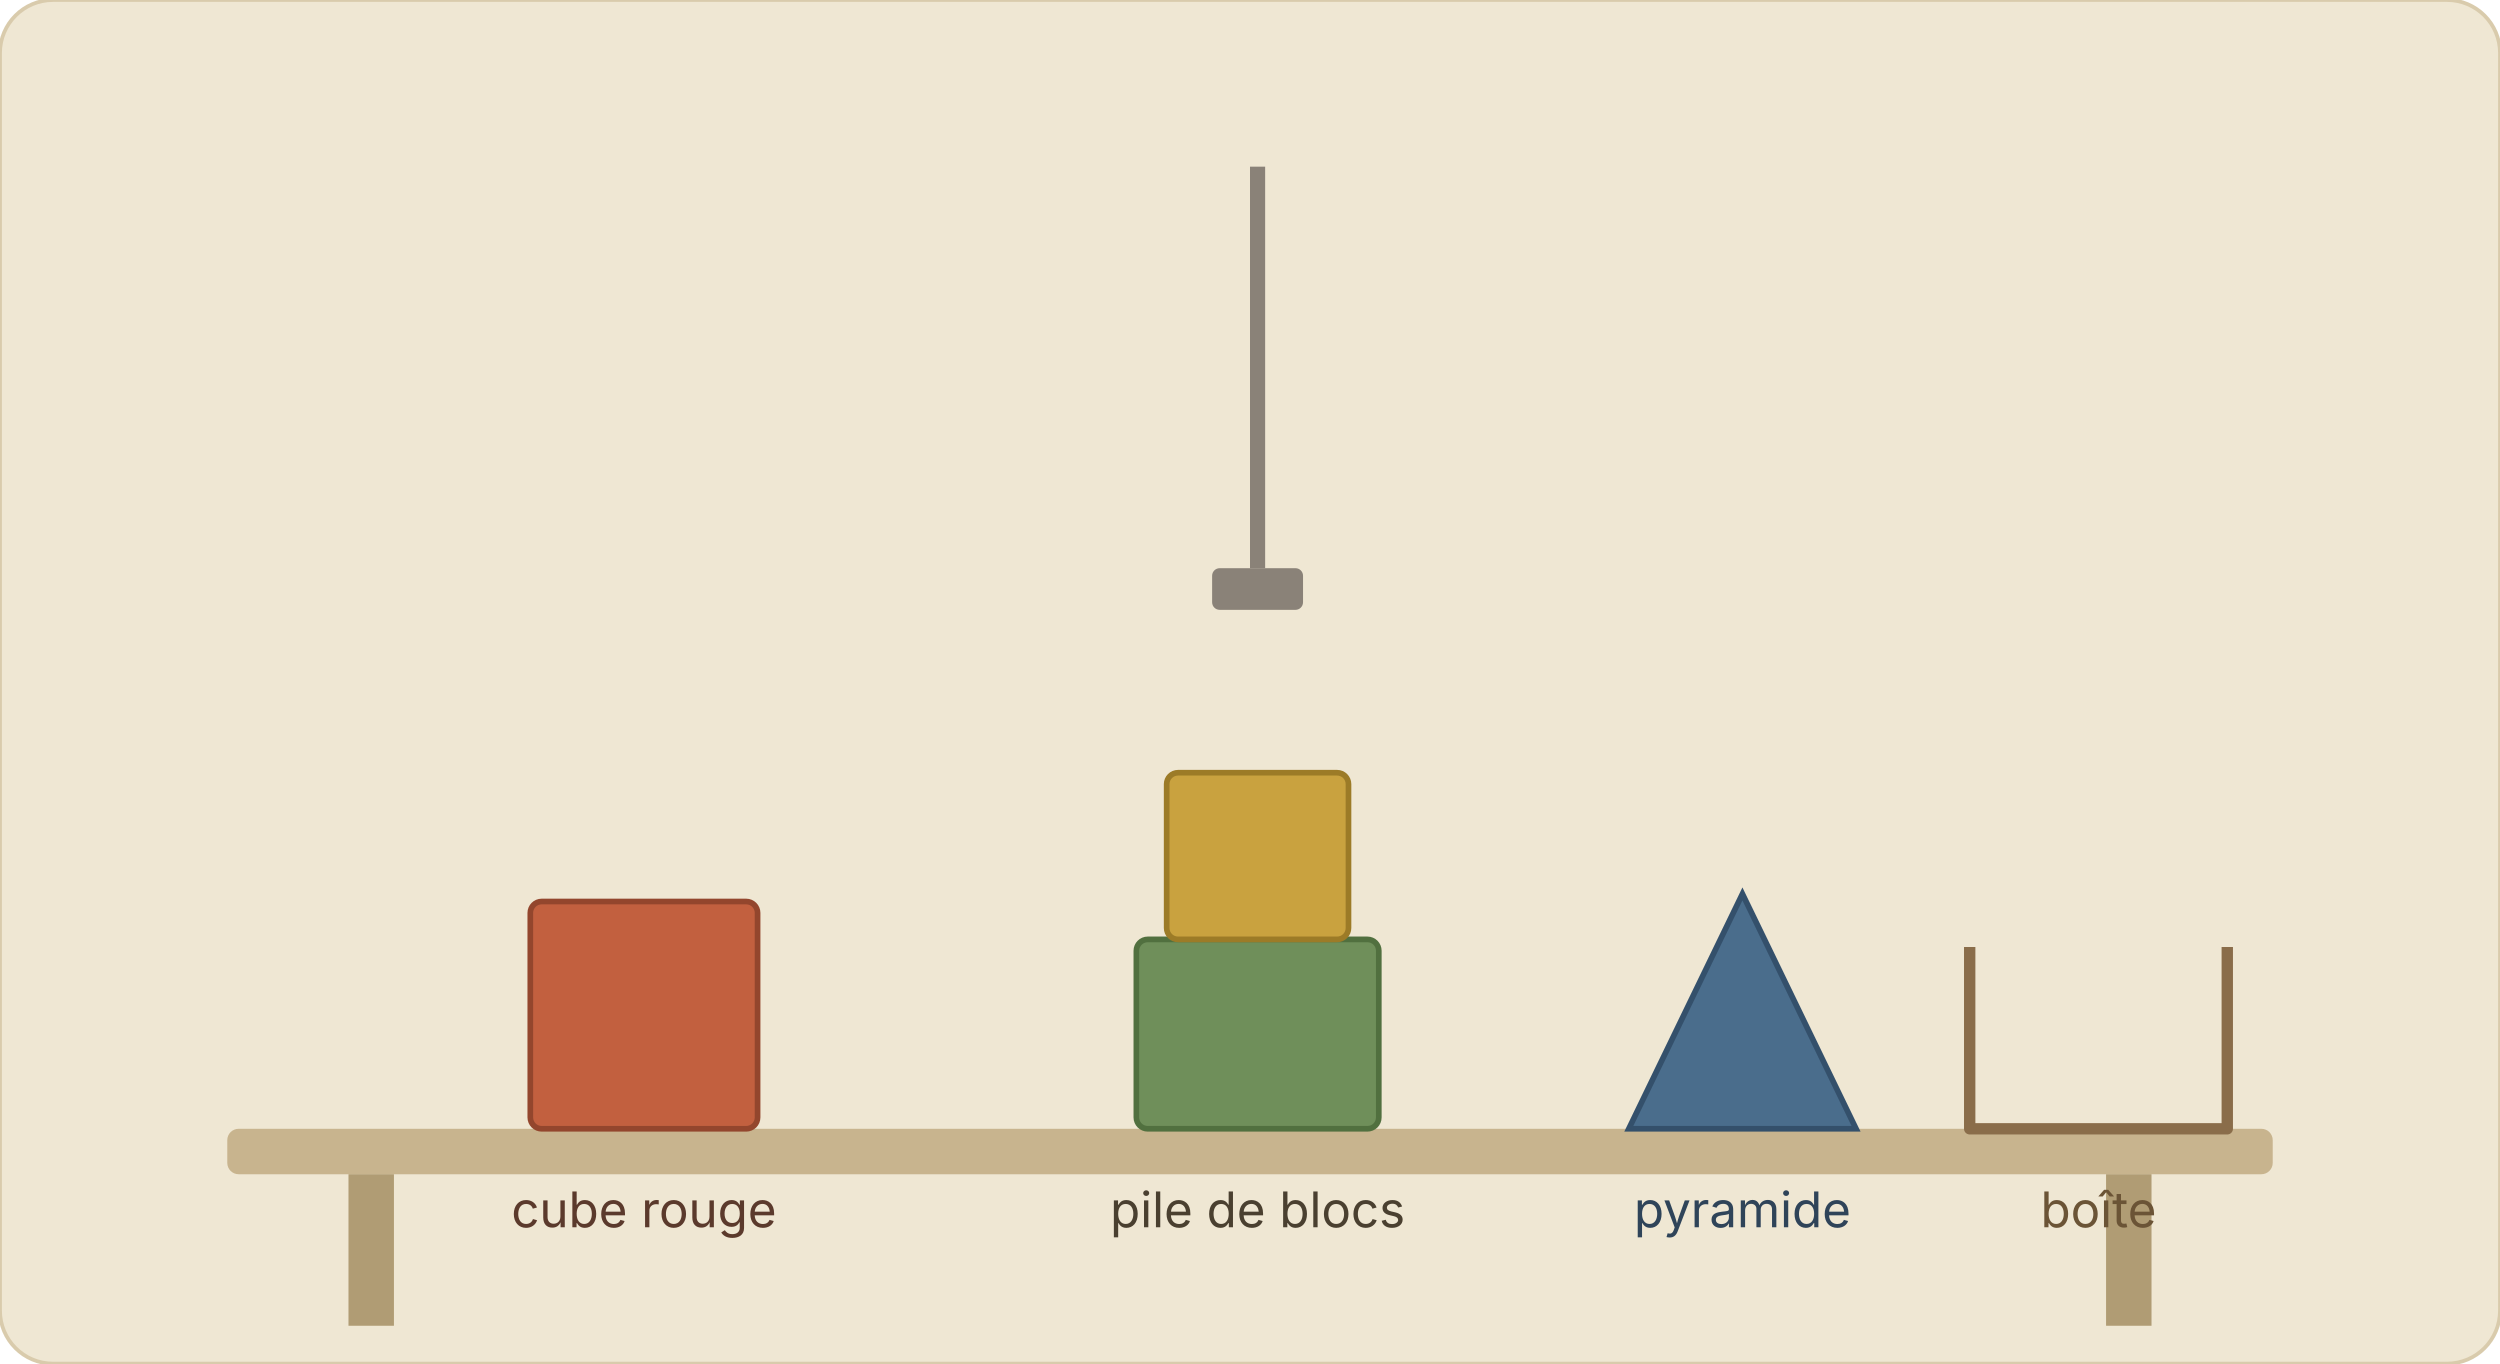
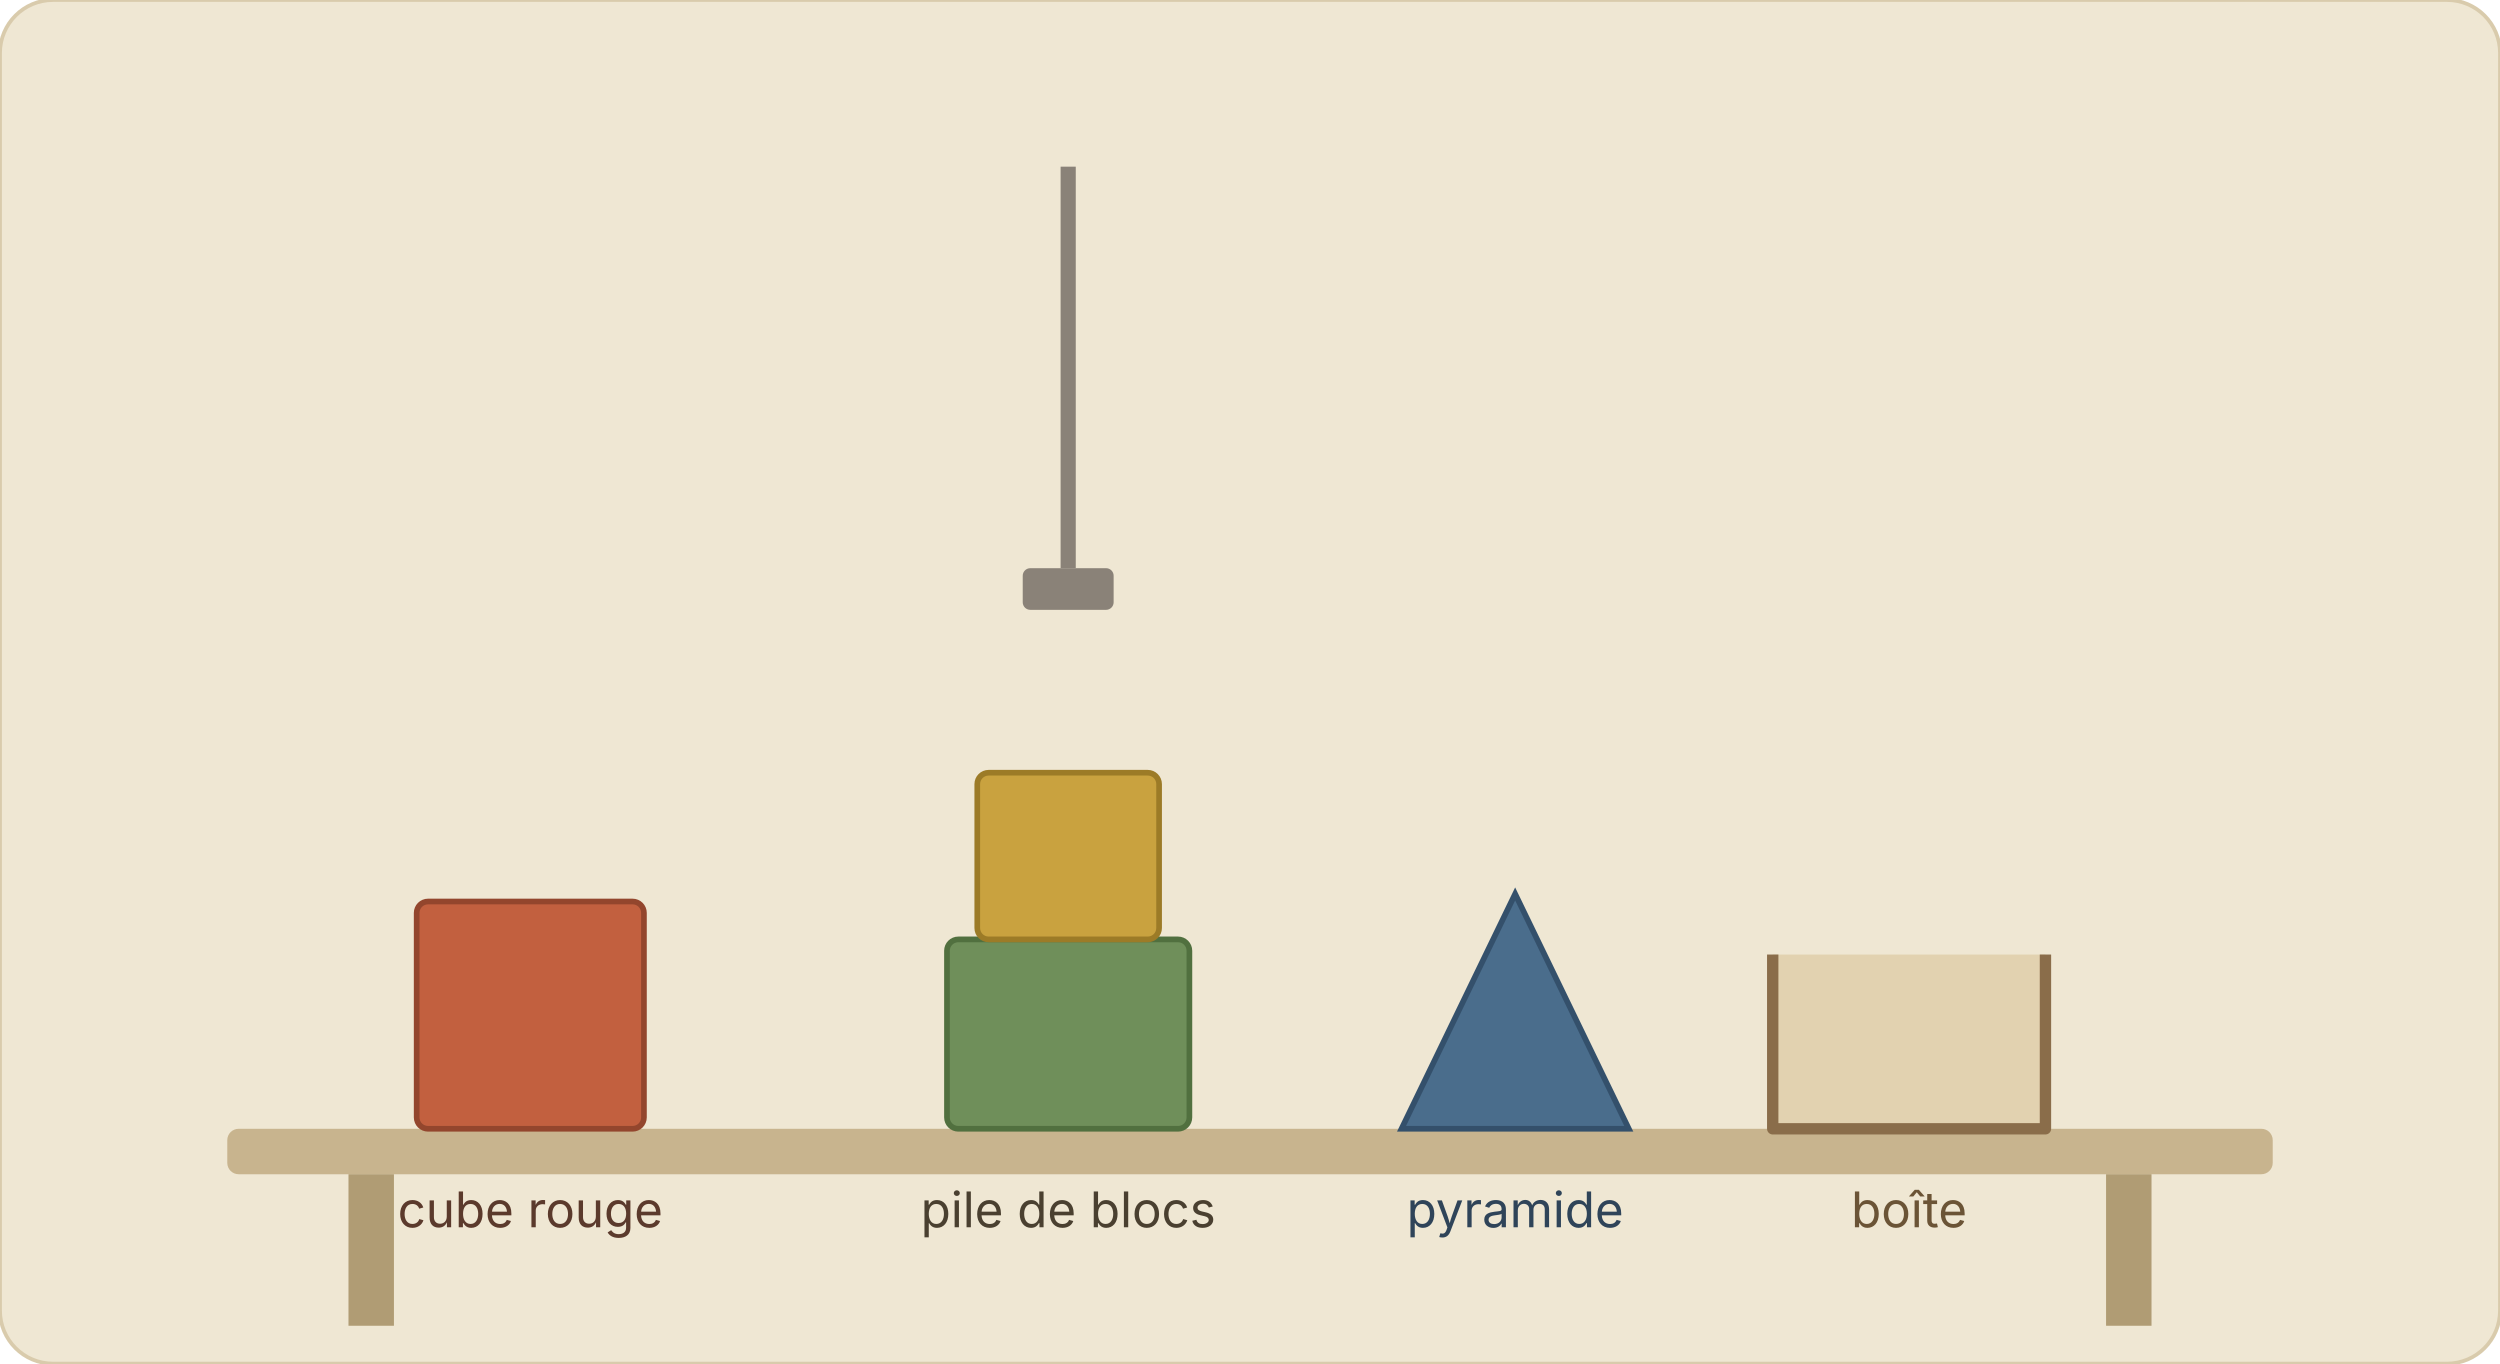
<svg xmlns="http://www.w3.org/2000/svg" viewBox="0 0 660 360" role="img" font-family="system-ui, -apple-system, sans-serif">
  <rect x="0" y="0" width="660" height="360" rx="14" fill="#efe7d3" stroke="#d9cbac" />
  <rect x="60" y="298" width="540" height="12" rx="3" fill="#c8b48e" />
  <rect x="92" y="310" width="12" height="40" fill="#b09c74" />
  <rect x="556" y="310" width="12" height="40" fill="#b09c74" />
-   <line x1="332" y1="44" x2="332" y2="150" stroke="#8a8278" stroke-width="4" />
-   <rect x="320" y="150" width="24" height="11" rx="2" fill="#8a8278" />
-   <rect x="140" y="238" width="60" height="60" rx="3" fill="#c2603f" stroke="#93462d" stroke-width="1.5" />
-   <text x="170" y="324" font-size="13" fill="#5b3a2c" text-anchor="middle">cube rouge</text>
-   <rect x="300" y="248" width="64" height="50" rx="3" fill="#6f8f5a" stroke="#51703f" stroke-width="1.5" />
-   <rect x="308" y="204" width="48" height="44" rx="3" fill="#c9a23f" stroke="#9c7b27" stroke-width="1.5" />
-   <text x="332" y="324" font-size="13" fill="#4a4030" text-anchor="middle">pile de blocs</text>
-   <path d="M430 298 L490 298 L460 236 Z" fill="#4a6d8c" stroke="#34506b" stroke-width="1.5" />
-   <text x="460" y="324" font-size="13" fill="#2f4459" text-anchor="middle">pyramide</text>
-   <path d="M520 250 L520 298 L588 298 L588 250" fill="none" stroke="#8a6d4a" stroke-width="3" stroke-linejoin="round" />
-   <text x="554" y="324" font-size="13" fill="#6b5436" text-anchor="middle">boîte</text>
+   <line x1="282" y1="44" x2="282" y2="150" stroke="#8a8278" stroke-width="4" />
+   <rect x="270" y="150" width="24" height="11" rx="2" fill="#8a8278" />
+   <rect x="110" y="238" width="60" height="60" rx="3" fill="#c2603f" stroke="#93462d" stroke-width="1.5" />
+   <text x="140" y="324" font-size="13" fill="#5b3a2c" text-anchor="middle">cube rouge</text>
+   <rect x="250" y="248" width="64" height="50" rx="3" fill="#6f8f5a" stroke="#51703f" stroke-width="1.5" />
+   <rect x="258" y="204" width="48" height="44" rx="3" fill="#c9a23f" stroke="#9c7b27" stroke-width="1.5" />
+   <text x="282" y="324" font-size="13" fill="#4a4030" text-anchor="middle">pile de blocs</text>
+   <path d="M370 298 L430 298 L400 236 Z" fill="#4a6d8c" stroke="#34506b" stroke-width="1.5" />
+   <text x="400" y="324" font-size="13" fill="#2f4459" text-anchor="middle">pyramide</text>
+   <rect x="468" y="252" width="72" height="46" fill="#e2d2b0" stroke="none" />
+   <path d="M468 252 L468 298 L540 298 L540 252" fill="none" stroke="#8a6d4a" stroke-width="3" stroke-linejoin="round" />
+   <text x="504" y="324" font-size="13" fill="#6b5436" text-anchor="middle">boîte</text>
</svg>
